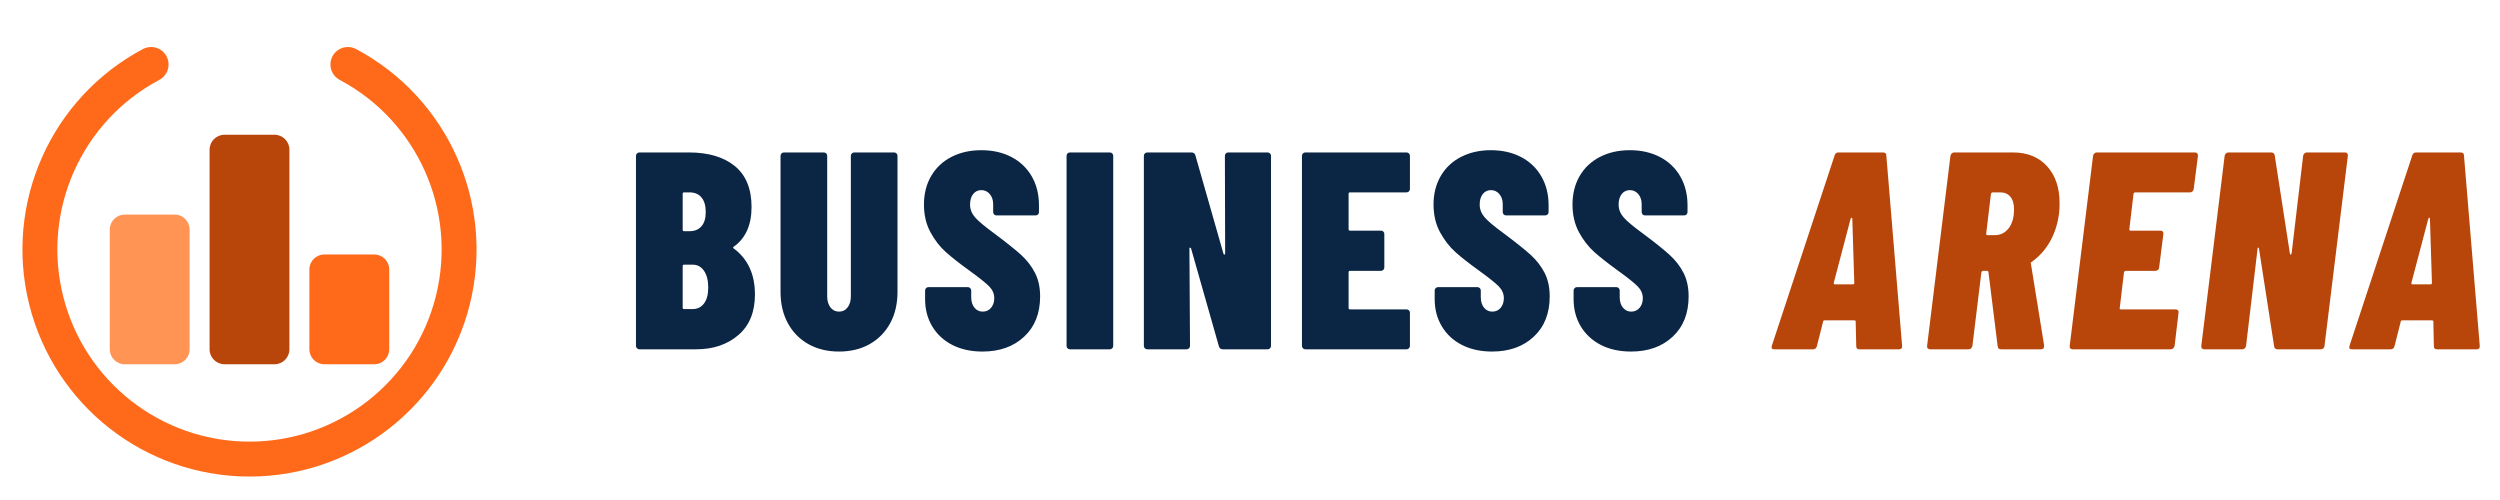
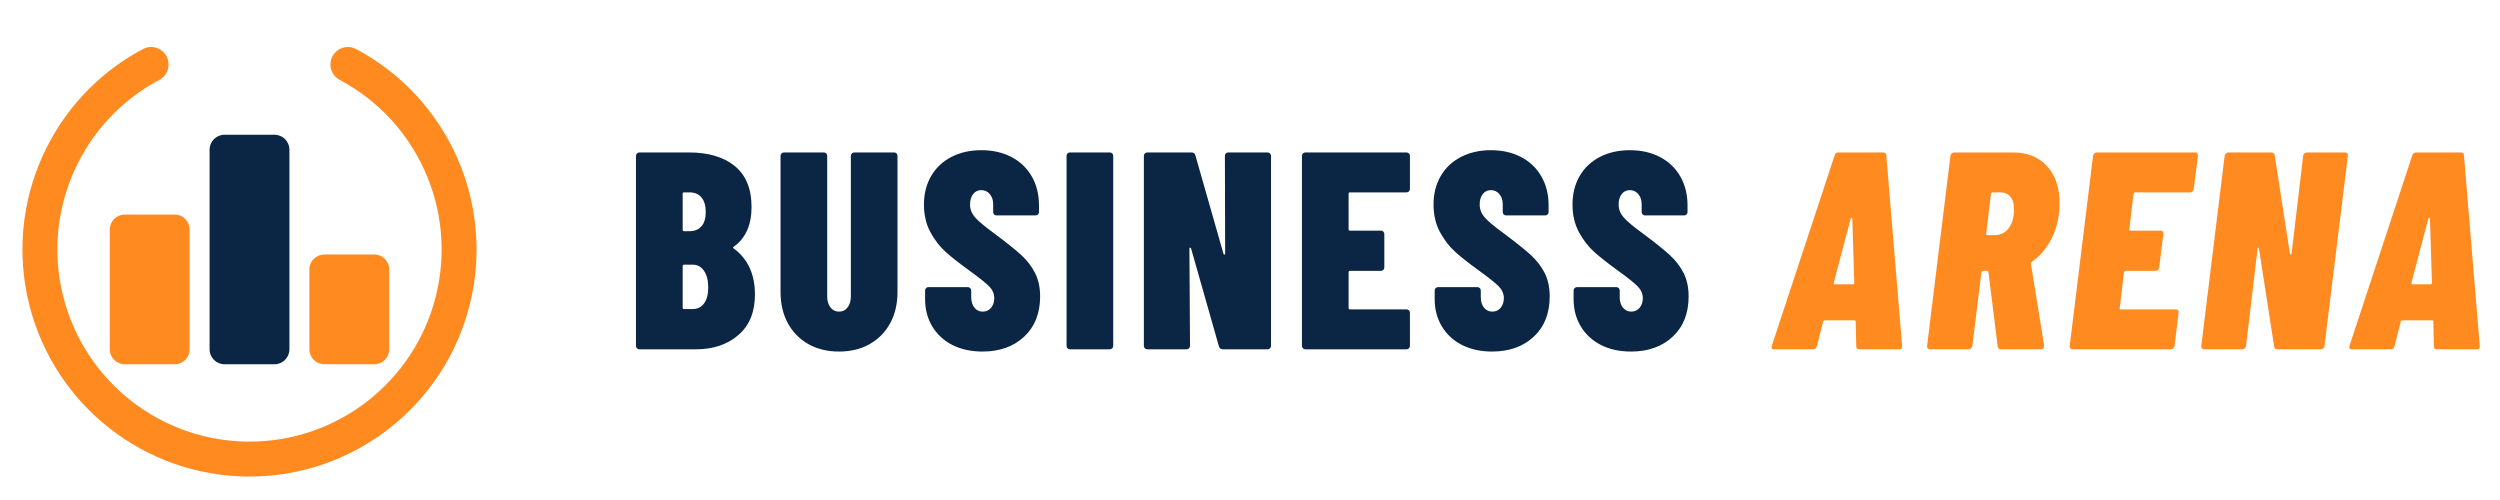
<svg xmlns="http://www.w3.org/2000/svg" viewBox="0 0 501 100" role="img" aria-label="Business Arena">
-   <path d="M 69.72 12.92 A 42 42 0 1 1 30.28 12.92" fill="none" stroke="#ff6a1a" stroke-width="7" stroke-linecap="round" />
-   <rect x="22.00" y="43.00" width="16" height="30" rx="3" fill="#ff9455" />
-   <rect x="42.00" y="27.00" width="16" height="46" rx="3" fill="#b8460a" />
-   <rect x="62.00" y="51.00" width="16" height="22" rx="3" fill="#ff6a1a" />
+   <path d="M 69.72 12.92 A 42 42 0 1 1 30.28 12.92" fill="none" stroke="#ff8a1f" stroke-width="7" stroke-linecap="round" />
+   <rect x="22.00" y="43.00" width="16" height="30" rx="3" fill="#ff8a1f" />
+   <rect x="42.00" y="27.00" width="16" height="46" rx="3" fill="#0b2545" />
+   <rect x="62.00" y="51.00" width="16" height="22" rx="3" fill="#ff8a1f" />
  <path d="M139.51 70H128.13Q127.84 70 127.65 69.8Q127.45 69.61 127.45 69.32V31.22Q127.45 30.94 127.65 30.75Q127.84 30.55 128.13 30.55H138.05Q143.91 30.55 147.26 33.28Q150.61 36.02 150.61 41.48Q150.61 46.89 147.06 49.43Q146.78 49.6 147.01 49.77Q151.29 52.92 151.29 59.01Q151.29 64.31 147.96 67.15Q144.64 70 139.51 70ZM136.81 38.83V46.05Q136.81 46.33 137.09 46.33H138.16Q139.74 46.33 140.58 45.34Q141.43 44.36 141.43 42.5Q141.43 40.58 140.58 39.57Q139.74 38.55 138.16 38.55H137.09Q136.81 38.55 136.81 38.83ZM141.93 57.6Q141.93 55.52 141.09 54.28Q140.24 53.04 138.83 53.04H137.09Q136.81 53.04 136.81 53.32V61.66Q136.81 61.94 137.09 61.94H138.78Q140.24 61.94 141.09 60.81Q141.93 59.69 141.93 57.6ZM156.42 58.5V31.22Q156.42 30.94 156.62 30.75Q156.81 30.55 157.09 30.55H165.1Q165.38 30.55 165.58 30.75Q165.77 30.94 165.77 31.22V59.4Q165.77 60.76 166.42 61.6Q167.07 62.45 168.14 62.45Q169.21 62.45 169.86 61.6Q170.51 60.76 170.51 59.4V31.22Q170.51 30.94 170.71 30.75Q170.9 30.55 171.18 30.55H179.19Q179.47 30.55 179.67 30.75Q179.86 30.94 179.86 31.22V58.5Q179.86 62.05 178.4 64.76Q176.93 67.46 174.28 68.96Q171.64 70.45 168.14 70.45Q164.65 70.45 162 68.96Q159.35 67.46 157.88 64.76Q156.42 62.05 156.42 58.5ZM185.39 59.97V58.22Q185.39 57.94 185.58 57.74Q185.78 57.54 186.06 57.54H193.95Q194.24 57.54 194.43 57.74Q194.63 57.94 194.63 58.22V59.52Q194.63 60.87 195.28 61.66Q195.93 62.45 196.94 62.45Q197.96 62.45 198.6 61.69Q199.25 60.93 199.25 59.74Q199.25 58.45 198.24 57.4Q197.22 56.36 194.18 54.16Q191.36 52.13 189.56 50.53Q187.75 48.92 186.46 46.53Q185.16 44.13 185.16 40.98Q185.16 37.76 186.6 35.28Q188.04 32.8 190.66 31.45Q193.28 30.1 196.66 30.1Q200.1 30.1 202.72 31.48Q205.34 32.86 206.78 35.37Q208.21 37.88 208.21 41.14V42.5Q208.21 42.78 208.02 42.98Q207.82 43.17 207.54 43.17H199.7Q199.42 43.17 199.22 42.98Q199.03 42.78 199.03 42.5V40.92Q199.03 39.68 198.35 38.89Q197.67 38.1 196.66 38.1Q195.64 38.1 195.02 38.89Q194.4 39.68 194.4 40.98Q194.4 42.38 195.36 43.51Q196.32 44.64 199.25 46.78Q202.8 49.43 204.61 51.06Q206.41 52.7 207.42 54.7Q208.44 56.7 208.44 59.4Q208.44 64.48 205.25 67.46Q202.07 70.45 196.88 70.45Q193.45 70.45 190.85 69.13Q188.26 67.8 186.82 65.41Q185.39 63.01 185.39 59.97ZM213.74 69.32V31.22Q213.74 30.94 213.93 30.75Q214.13 30.55 214.41 30.55H222.42Q222.7 30.55 222.89 30.75Q223.09 30.94 223.09 31.22V69.32Q223.09 69.61 222.89 69.8Q222.7 70 222.42 70H214.41Q214.13 70 213.93 69.8Q213.74 69.61 213.74 69.32ZM246.14 30.55H254.03Q254.31 30.55 254.51 30.75Q254.71 30.94 254.71 31.22V69.32Q254.71 69.61 254.51 69.8Q254.31 70 254.03 70H245.07Q244.45 70 244.28 69.44L238.7 49.82Q238.65 49.65 238.51 49.63Q238.36 49.6 238.36 49.82L238.48 69.32Q238.48 69.61 238.28 69.8Q238.08 70 237.8 70H229.91Q229.63 70 229.43 69.8Q229.23 69.61 229.23 69.32V31.22Q229.23 30.94 229.43 30.75Q229.63 30.55 229.91 30.55H238.76Q239.38 30.55 239.55 31.11L245.18 50.84Q245.24 51.01 245.38 51.01Q245.52 51.01 245.52 50.78L245.47 31.22Q245.47 30.94 245.66 30.75Q245.86 30.55 246.14 30.55ZM281.87 38.55H270.55Q270.26 38.55 270.26 38.83V45.93Q270.26 46.22 270.55 46.22H276.75Q277.03 46.22 277.22 46.41Q277.42 46.61 277.42 46.89V53.6Q277.42 53.88 277.22 54.08Q277.03 54.28 276.75 54.28H270.55Q270.26 54.28 270.26 54.56V61.72Q270.26 62 270.55 62H281.87Q282.16 62 282.35 62.19Q282.55 62.39 282.55 62.67V69.32Q282.55 69.61 282.35 69.8Q282.16 70 281.87 70H261.58Q261.3 70 261.11 69.8Q260.91 69.61 260.91 69.32V31.22Q260.91 30.94 261.11 30.75Q261.3 30.55 261.58 30.55H281.87Q282.16 30.55 282.35 30.75Q282.55 30.94 282.55 31.22V37.88Q282.55 38.16 282.35 38.35Q282.16 38.55 281.87 38.55ZM287.51 59.97V58.22Q287.51 57.94 287.71 57.74Q287.9 57.54 288.19 57.54H296.08Q296.36 57.54 296.56 57.74Q296.75 57.94 296.75 58.22V59.52Q296.75 60.87 297.4 61.66Q298.05 62.45 299.06 62.45Q300.08 62.45 300.73 61.69Q301.37 60.93 301.37 59.74Q301.37 58.45 300.36 57.4Q299.35 56.36 296.3 54.16Q293.48 52.13 291.68 50.53Q289.88 48.92 288.58 46.53Q287.28 44.13 287.28 40.98Q287.28 37.76 288.72 35.28Q290.16 32.8 292.78 31.45Q295.4 30.1 298.78 30.1Q302.22 30.1 304.84 31.48Q307.46 32.86 308.9 35.37Q310.34 37.88 310.34 41.14V42.5Q310.34 42.78 310.14 42.98Q309.94 43.17 309.66 43.17H301.82Q301.54 43.17 301.35 42.98Q301.15 42.78 301.15 42.5V40.92Q301.15 39.68 300.47 38.89Q299.8 38.1 298.78 38.1Q297.77 38.1 297.15 38.89Q296.53 39.68 296.53 40.98Q296.53 42.38 297.49 43.51Q298.44 44.64 301.37 46.78Q304.92 49.43 306.73 51.06Q308.53 52.7 309.55 54.7Q310.56 56.7 310.56 59.4Q310.56 64.48 307.38 67.46Q304.19 70.45 299.01 70.45Q295.57 70.45 292.98 69.13Q290.38 67.8 288.95 65.41Q287.51 63.01 287.51 59.97ZM315.35 59.97V58.22Q315.35 57.94 315.55 57.74Q315.75 57.54 316.03 57.54H323.92Q324.2 57.54 324.4 57.74Q324.59 57.94 324.59 58.22V59.52Q324.59 60.87 325.24 61.66Q325.89 62.45 326.9 62.45Q327.92 62.45 328.57 61.69Q329.22 60.93 329.22 59.74Q329.22 58.45 328.2 57.4Q327.19 56.36 324.14 54.16Q321.33 52.13 319.52 50.53Q317.72 48.92 316.42 46.53Q315.13 44.13 315.13 40.98Q315.13 37.76 316.56 35.28Q318 32.8 320.62 31.45Q323.24 30.1 326.62 30.1Q330.06 30.1 332.68 31.48Q335.3 32.86 336.74 35.37Q338.18 37.88 338.18 41.14V42.5Q338.18 42.78 337.98 42.98Q337.78 43.17 337.5 43.17H329.67Q329.38 43.17 329.19 42.98Q328.99 42.78 328.99 42.5V40.92Q328.99 39.68 328.31 38.89Q327.64 38.1 326.62 38.1Q325.61 38.1 324.99 38.89Q324.37 39.68 324.37 40.98Q324.37 42.38 325.33 43.51Q326.28 44.64 329.22 46.78Q332.77 49.43 334.57 51.06Q336.37 52.7 337.39 54.7Q338.4 56.7 338.4 59.4Q338.4 64.48 335.22 67.46Q332.03 70.45 326.85 70.45Q323.41 70.45 320.82 69.13Q318.23 67.8 316.79 65.41Q315.35 63.01 315.35 59.97Z" fill="#0b2545" />
-   <path d="M371.99 69.38 371.88 64.48Q371.94 64.36 371.82 64.28Q371.71 64.2 371.6 64.2H365.68Q365.34 64.2 365.34 64.48L364.1 69.38Q363.93 70 363.31 70H355.54Q354.86 70 355.08 69.27L367.65 31.17Q367.82 30.55 368.44 30.55H377.35Q378.02 30.55 378.02 31.17L381.18 69.27V69.44Q381.18 70 380.56 70H372.61Q371.99 70 371.99 69.38ZM367.65 56.98H371.32Q371.6 56.98 371.6 56.7L371.2 43.85Q371.2 43.62 371.09 43.62Q370.98 43.62 370.86 43.85L367.48 56.7Q367.48 56.98 367.65 56.98ZM400.34 69.44 398.48 54.5Q398.42 54.28 398.2 54.28H397.41Q397.18 54.28 397.07 54.56L395.27 69.32Q395.21 69.61 395.01 69.8Q394.82 70 394.54 70H386.76Q386.48 70 386.31 69.8Q386.14 69.61 386.19 69.32L390.87 31.22Q390.93 30.94 391.13 30.75Q391.32 30.55 391.6 30.55H403.38Q407.72 30.55 410.23 33.31Q412.74 36.07 412.74 40.69Q412.74 42.05 412.63 42.78Q412.23 45.93 410.8 48.44Q409.36 50.95 407.16 52.47Q407.05 52.53 406.99 52.61Q406.93 52.7 406.99 52.81L409.64 69.21V69.32Q409.64 70 409.02 70H401.02Q400.4 70 400.34 69.44ZM398.99 38.83 398.03 46.84Q398.03 47.12 398.26 47.12H399.78Q401.47 47.12 402.54 45.74Q403.61 44.36 403.61 41.93Q403.61 40.3 402.88 39.43Q402.14 38.55 400.85 38.55H399.33Q399.1 38.55 398.99 38.83ZM438.89 38.55H427.9Q427.67 38.55 427.56 38.83L426.72 45.93Q426.72 46.22 426.94 46.22H432.97Q433.25 46.22 433.42 46.41Q433.59 46.61 433.54 46.89L432.69 53.6Q432.69 53.88 432.47 54.08Q432.24 54.28 431.96 54.28H425.98Q425.76 54.28 425.65 54.56L424.8 61.72Q424.69 62 425.03 62H436.02Q436.3 62 436.47 62.19Q436.64 62.39 436.58 62.67L435.79 69.32Q435.73 69.61 435.51 69.8Q435.28 70 435 70H415.33Q415.05 70 414.88 69.8Q414.71 69.61 414.77 69.32L419.45 31.22Q419.5 30.94 419.7 30.75Q419.9 30.55 420.18 30.55H439.85Q440.47 30.55 440.47 31.22L439.62 37.88Q439.57 38.16 439.37 38.35Q439.17 38.55 438.89 38.55ZM462.28 30.55H469.94Q470.23 30.55 470.39 30.75Q470.56 30.94 470.51 31.22L465.83 69.32Q465.83 69.61 465.6 69.8Q465.38 70 465.1 70H456.42Q455.85 70 455.74 69.44L452.7 49.82Q452.7 49.65 452.56 49.63Q452.42 49.6 452.42 49.82L450.11 69.32Q450.05 69.61 449.85 69.8Q449.65 70 449.37 70H441.71Q441.43 70 441.26 69.8Q441.09 69.61 441.14 69.32L445.82 31.22Q445.88 30.94 446.08 30.75Q446.27 30.55 446.56 30.55H455.12Q455.74 30.55 455.85 31.11L458.9 50.84Q458.9 51.01 459.04 51.01Q459.18 51.01 459.24 50.78L461.55 31.22Q461.6 30.94 461.8 30.75Q462 30.55 462.28 30.55ZM487.75 69.38 487.64 64.48Q487.7 64.36 487.58 64.28Q487.47 64.2 487.36 64.2H481.44Q481.1 64.2 481.1 64.48L479.86 69.38Q479.69 70 479.07 70H471.3Q470.62 70 470.85 69.27L483.41 31.17Q483.58 30.55 484.2 30.55H493.11Q493.78 30.55 493.78 31.17L496.94 69.27V69.44Q496.94 70 496.32 70H488.37Q487.75 70 487.75 69.38ZM483.41 56.98H487.08Q487.36 56.98 487.36 56.7L486.96 43.85Q486.96 43.62 486.85 43.62Q486.74 43.62 486.63 43.85L483.24 56.7Q483.24 56.98 483.41 56.98Z" fill="#b8460a" />
+   <path d="M371.99 69.38 371.88 64.48Q371.94 64.36 371.82 64.28Q371.71 64.2 371.6 64.2H365.68Q365.34 64.2 365.34 64.48L364.1 69.38Q363.93 70 363.31 70H355.54Q354.86 70 355.08 69.27L367.65 31.17Q367.82 30.55 368.44 30.55H377.35Q378.02 30.55 378.02 31.17L381.18 69.27V69.44Q381.18 70 380.56 70H372.61Q371.99 70 371.99 69.38ZM367.65 56.98H371.32Q371.6 56.98 371.6 56.7L371.2 43.85Q371.2 43.62 371.09 43.62Q370.98 43.62 370.86 43.85L367.48 56.7Q367.48 56.98 367.65 56.98ZM400.34 69.44 398.48 54.5Q398.42 54.28 398.2 54.28H397.41Q397.18 54.28 397.07 54.56L395.27 69.32Q395.21 69.61 395.01 69.8Q394.82 70 394.54 70H386.76Q386.48 70 386.31 69.8Q386.14 69.61 386.19 69.32L390.87 31.22Q390.93 30.94 391.13 30.75Q391.32 30.55 391.6 30.55H403.38Q407.72 30.55 410.23 33.31Q412.74 36.07 412.74 40.69Q412.74 42.05 412.63 42.78Q412.23 45.93 410.8 48.44Q409.36 50.95 407.16 52.47Q407.05 52.53 406.99 52.61Q406.93 52.7 406.99 52.81L409.64 69.21V69.32Q409.64 70 409.02 70H401.02Q400.4 70 400.34 69.44ZM398.99 38.83 398.03 46.84Q398.03 47.12 398.26 47.12H399.78Q401.47 47.12 402.54 45.74Q403.61 44.36 403.61 41.93Q403.61 40.3 402.88 39.43Q402.14 38.55 400.85 38.55H399.33Q399.1 38.55 398.99 38.83ZM438.89 38.55H427.9Q427.67 38.55 427.56 38.83L426.72 45.93Q426.72 46.22 426.94 46.22H432.97Q433.25 46.22 433.42 46.41Q433.59 46.61 433.54 46.89L432.69 53.6Q432.69 53.88 432.47 54.08Q432.24 54.28 431.96 54.28H425.98Q425.76 54.28 425.65 54.56L424.8 61.72Q424.69 62 425.03 62H436.02Q436.3 62 436.47 62.19Q436.64 62.39 436.58 62.67L435.79 69.32Q435.73 69.61 435.51 69.8Q435.28 70 435 70H415.33Q415.05 70 414.88 69.8Q414.71 69.61 414.77 69.32L419.45 31.22Q419.5 30.94 419.7 30.75Q419.9 30.55 420.18 30.55H439.85Q440.47 30.55 440.47 31.22L439.62 37.88Q439.57 38.16 439.37 38.35Q439.17 38.55 438.89 38.55ZM462.28 30.55H469.94Q470.23 30.55 470.39 30.75Q470.56 30.94 470.51 31.22L465.83 69.32Q465.83 69.61 465.6 69.8Q465.38 70 465.1 70H456.42Q455.85 70 455.74 69.44L452.7 49.82Q452.7 49.65 452.56 49.63Q452.42 49.6 452.42 49.82L450.11 69.32Q450.05 69.61 449.85 69.8Q449.65 70 449.37 70H441.71Q441.43 70 441.26 69.8Q441.09 69.61 441.14 69.32L445.82 31.22Q445.88 30.94 446.08 30.75Q446.27 30.55 446.56 30.55H455.12Q455.74 30.55 455.85 31.11L458.9 50.84Q458.9 51.01 459.04 51.01Q459.18 51.01 459.24 50.78L461.55 31.22Q461.6 30.94 461.8 30.75Q462 30.55 462.28 30.55ZM487.75 69.38 487.64 64.48Q487.7 64.36 487.58 64.28Q487.47 64.2 487.36 64.2H481.44Q481.1 64.2 481.1 64.48L479.86 69.38Q479.69 70 479.07 70H471.3Q470.62 70 470.85 69.27L483.41 31.17Q483.58 30.55 484.2 30.55H493.11Q493.78 30.55 493.78 31.17L496.94 69.27V69.44Q496.94 70 496.32 70H488.37Q487.75 70 487.75 69.38ZM483.41 56.98H487.08Q487.36 56.98 487.36 56.7L486.96 43.85Q486.96 43.62 486.85 43.62Q486.74 43.62 486.63 43.85L483.24 56.7Q483.24 56.98 483.41 56.98Z" fill="#ff8a1f" />
</svg>
